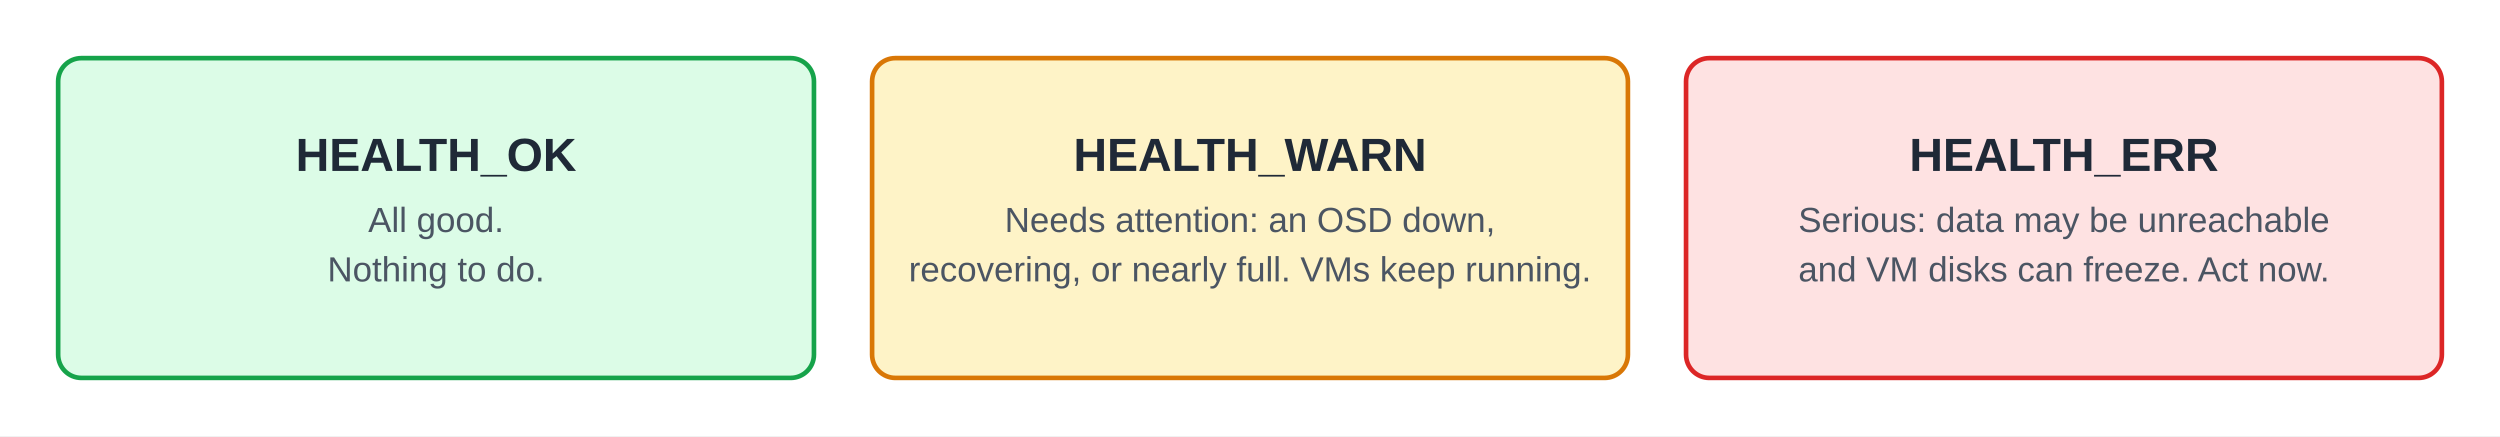
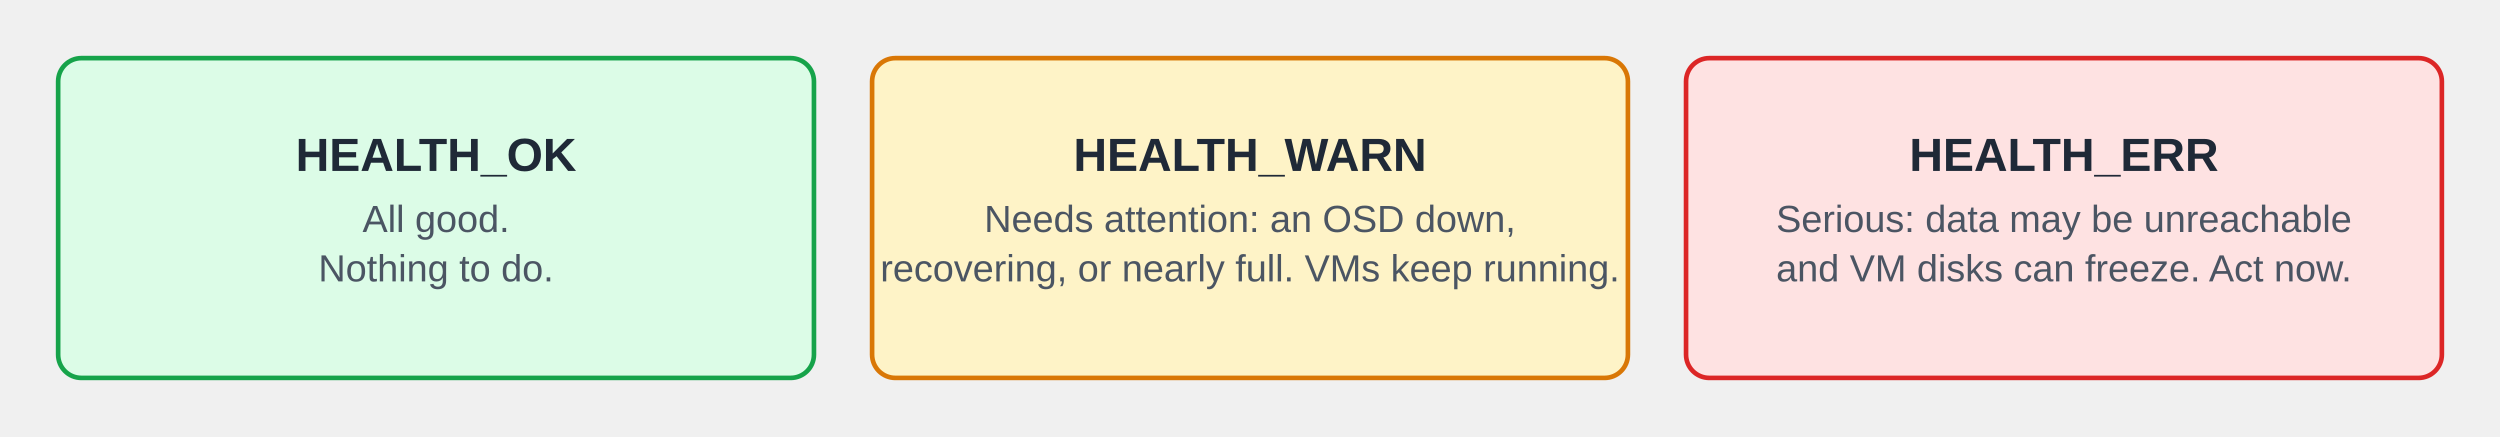
<svg xmlns="http://www.w3.org/2000/svg" width="860" height="150" viewBox="0 0 860 150">
+   <style>@media (prefers-color-scheme: dark){[fill="#F3F4F6"]{fill:#262a33}[fill="#DBEAFE"]{fill:#172554}[fill="#EDE9FE"]{fill:#2e1065}[fill="#FFEDD5"]{fill:#431407}[fill="#DCFCE7"]{fill:#052e16}[fill="#E0F2FE"]{fill:#082f49}[fill="#FEF3C7"]{fill:#422006}[fill="#FEE2E2"]{fill:#450a0a}[fill="#FAFAFA"]{fill:#1b1d24}[fill="#F9FAFB"]{fill:#23262f}[stroke="#6B7280"]{stroke:#9ca3af}[stroke="#2563EB"]{stroke:#60a5fa}[stroke="#7C3AED"]{stroke:#a78bfa}[stroke="#EA580C"]{stroke:#fb923c}[stroke="#16A34A"]{stroke:#4ade80}[stroke="#0284C7"]{stroke:#38bdf8}[stroke="#D97706"]{stroke:#fbbf24}[stroke="#DC2626"]{stroke:#f87171}[stroke="#9CA3AF"]{stroke:#6b7280}[stroke="#E5E7EB"]{stroke:#374151}[stroke="#D1D5DB"]{stroke:#4b5563}:not(circle)[fill="#6B7280"]{fill:#9ca3af}:not(circle)[fill="#2563EB"]{fill:#60a5fa}:not(circle)[fill="#7C3AED"]{fill:#a78bfa}:not(circle)[fill="#EA580C"]{fill:#fb923c}:not(circle)[fill="#16A34A"]{fill:#4ade80}:not(circle)[fill="#0284C7"]{fill:#38bdf8}:not(circle)[fill="#D97706"]{fill:#fbbf24}:not(circle)[fill="#DC2626"]{fill:#f87171}text[fill="#1F2937"]{fill:#e5e7eb}[fill="#4B5563"]{fill:#9ca3af}rect[fill="#FFFFFF"]{fill:#23262f}text[stroke="#FFFFFF"]{stroke:#17181c}}</style>
  <defs>
    <marker id="ah" viewBox="0 0 10 10" refX="9" refY="5" markerWidth="7" markerHeight="7" orient="auto">
      <path d="M0,0 L10,5 L0,10 z" fill="#4B5563" />
    </marker>
    <marker id="ahs" viewBox="0 0 10 10" refX="9" refY="5" markerWidth="7" markerHeight="7" orient="auto">
      <path d="M0,0 L10,5 L0,10 z" fill="#4B5563" />
    </marker>
  </defs>
-   <rect width="100%" height="100%" fill="#FFFFFF" />
  <rect x="20" y="20" width="260" height="110" rx="8" fill="#DCFCE7" stroke="#16A34A" stroke-width="1.6" />
-   <text x="150" y="58.8" font-family="Liberation Sans" font-size="16" font-weight="700" text-anchor="middle" fill="#1F2937">HEALTH_OK</text>
-   <text x="150" y="79.8" font-family="Liberation Sans" font-size="12" font-weight="400" text-anchor="middle" fill="#4B5563">All good.</text>
-   <text x="150" y="96.8" font-family="Liberation Sans" font-size="12" font-weight="400" text-anchor="middle" fill="#4B5563">Nothing to do.</text>
+   <text x="150" y="58.8" font-family="Liberation Sans, Arial, Helvetica, sans-serif" font-size="16" font-weight="700" text-anchor="middle" fill="#1F2937">HEALTH_OK</text>
+   <text x="150" y="79.8" font-family="Liberation Sans, Arial, Helvetica, sans-serif" font-size="13" font-weight="400" text-anchor="middle" fill="#4B5563">All good.</text>
+   <text x="150" y="96.8" font-family="Liberation Sans, Arial, Helvetica, sans-serif" font-size="13" font-weight="400" text-anchor="middle" fill="#4B5563">Nothing to do.</text>
  <rect x="300" y="20" width="260" height="110" rx="8" fill="#FEF3C7" stroke="#D97706" stroke-width="1.6" />
-   <text x="430" y="58.8" font-family="Liberation Sans" font-size="16" font-weight="700" text-anchor="middle" fill="#1F2937">HEALTH_WARN</text>
-   <text x="430" y="79.8" font-family="Liberation Sans" font-size="12" font-weight="400" text-anchor="middle" fill="#4B5563">Needs attention: an OSD down,</text>
-   <text x="430" y="96.8" font-family="Liberation Sans" font-size="12" font-weight="400" text-anchor="middle" fill="#4B5563">recovering, or nearly full. VMs keep running.</text>
+   <text x="430" y="58.8" font-family="Liberation Sans, Arial, Helvetica, sans-serif" font-size="16" font-weight="700" text-anchor="middle" fill="#1F2937">HEALTH_WARN</text>
+   <text x="430" y="79.8" font-family="Liberation Sans, Arial, Helvetica, sans-serif" font-size="13" font-weight="400" text-anchor="middle" fill="#4B5563">Needs attention: an OSD down,</text>
+   <text x="430" y="96.8" font-family="Liberation Sans, Arial, Helvetica, sans-serif" font-size="13" font-weight="400" text-anchor="middle" fill="#4B5563">recovering, or nearly full. VMs keep running.</text>
  <rect x="580" y="20" width="260" height="110" rx="8" fill="#FEE2E2" stroke="#DC2626" stroke-width="1.6" />
-   <text x="710" y="58.8" font-family="Liberation Sans" font-size="16" font-weight="700" text-anchor="middle" fill="#1F2937">HEALTH_ERR</text>
-   <text x="710" y="79.8" font-family="Liberation Sans" font-size="12" font-weight="400" text-anchor="middle" fill="#4B5563">Serious: data may be unreachable</text>
-   <text x="710" y="96.8" font-family="Liberation Sans" font-size="12" font-weight="400" text-anchor="middle" fill="#4B5563">and VM disks can freeze. Act now.</text>
+   <text x="710" y="58.8" font-family="Liberation Sans, Arial, Helvetica, sans-serif" font-size="16" font-weight="700" text-anchor="middle" fill="#1F2937">HEALTH_ERR</text>
+   <text x="710" y="79.8" font-family="Liberation Sans, Arial, Helvetica, sans-serif" font-size="13" font-weight="400" text-anchor="middle" fill="#4B5563">Serious: data may be unreachable</text>
+   <text x="710" y="96.8" font-family="Liberation Sans, Arial, Helvetica, sans-serif" font-size="13" font-weight="400" text-anchor="middle" fill="#4B5563">and VM disks can freeze. Act now.</text>
</svg>
